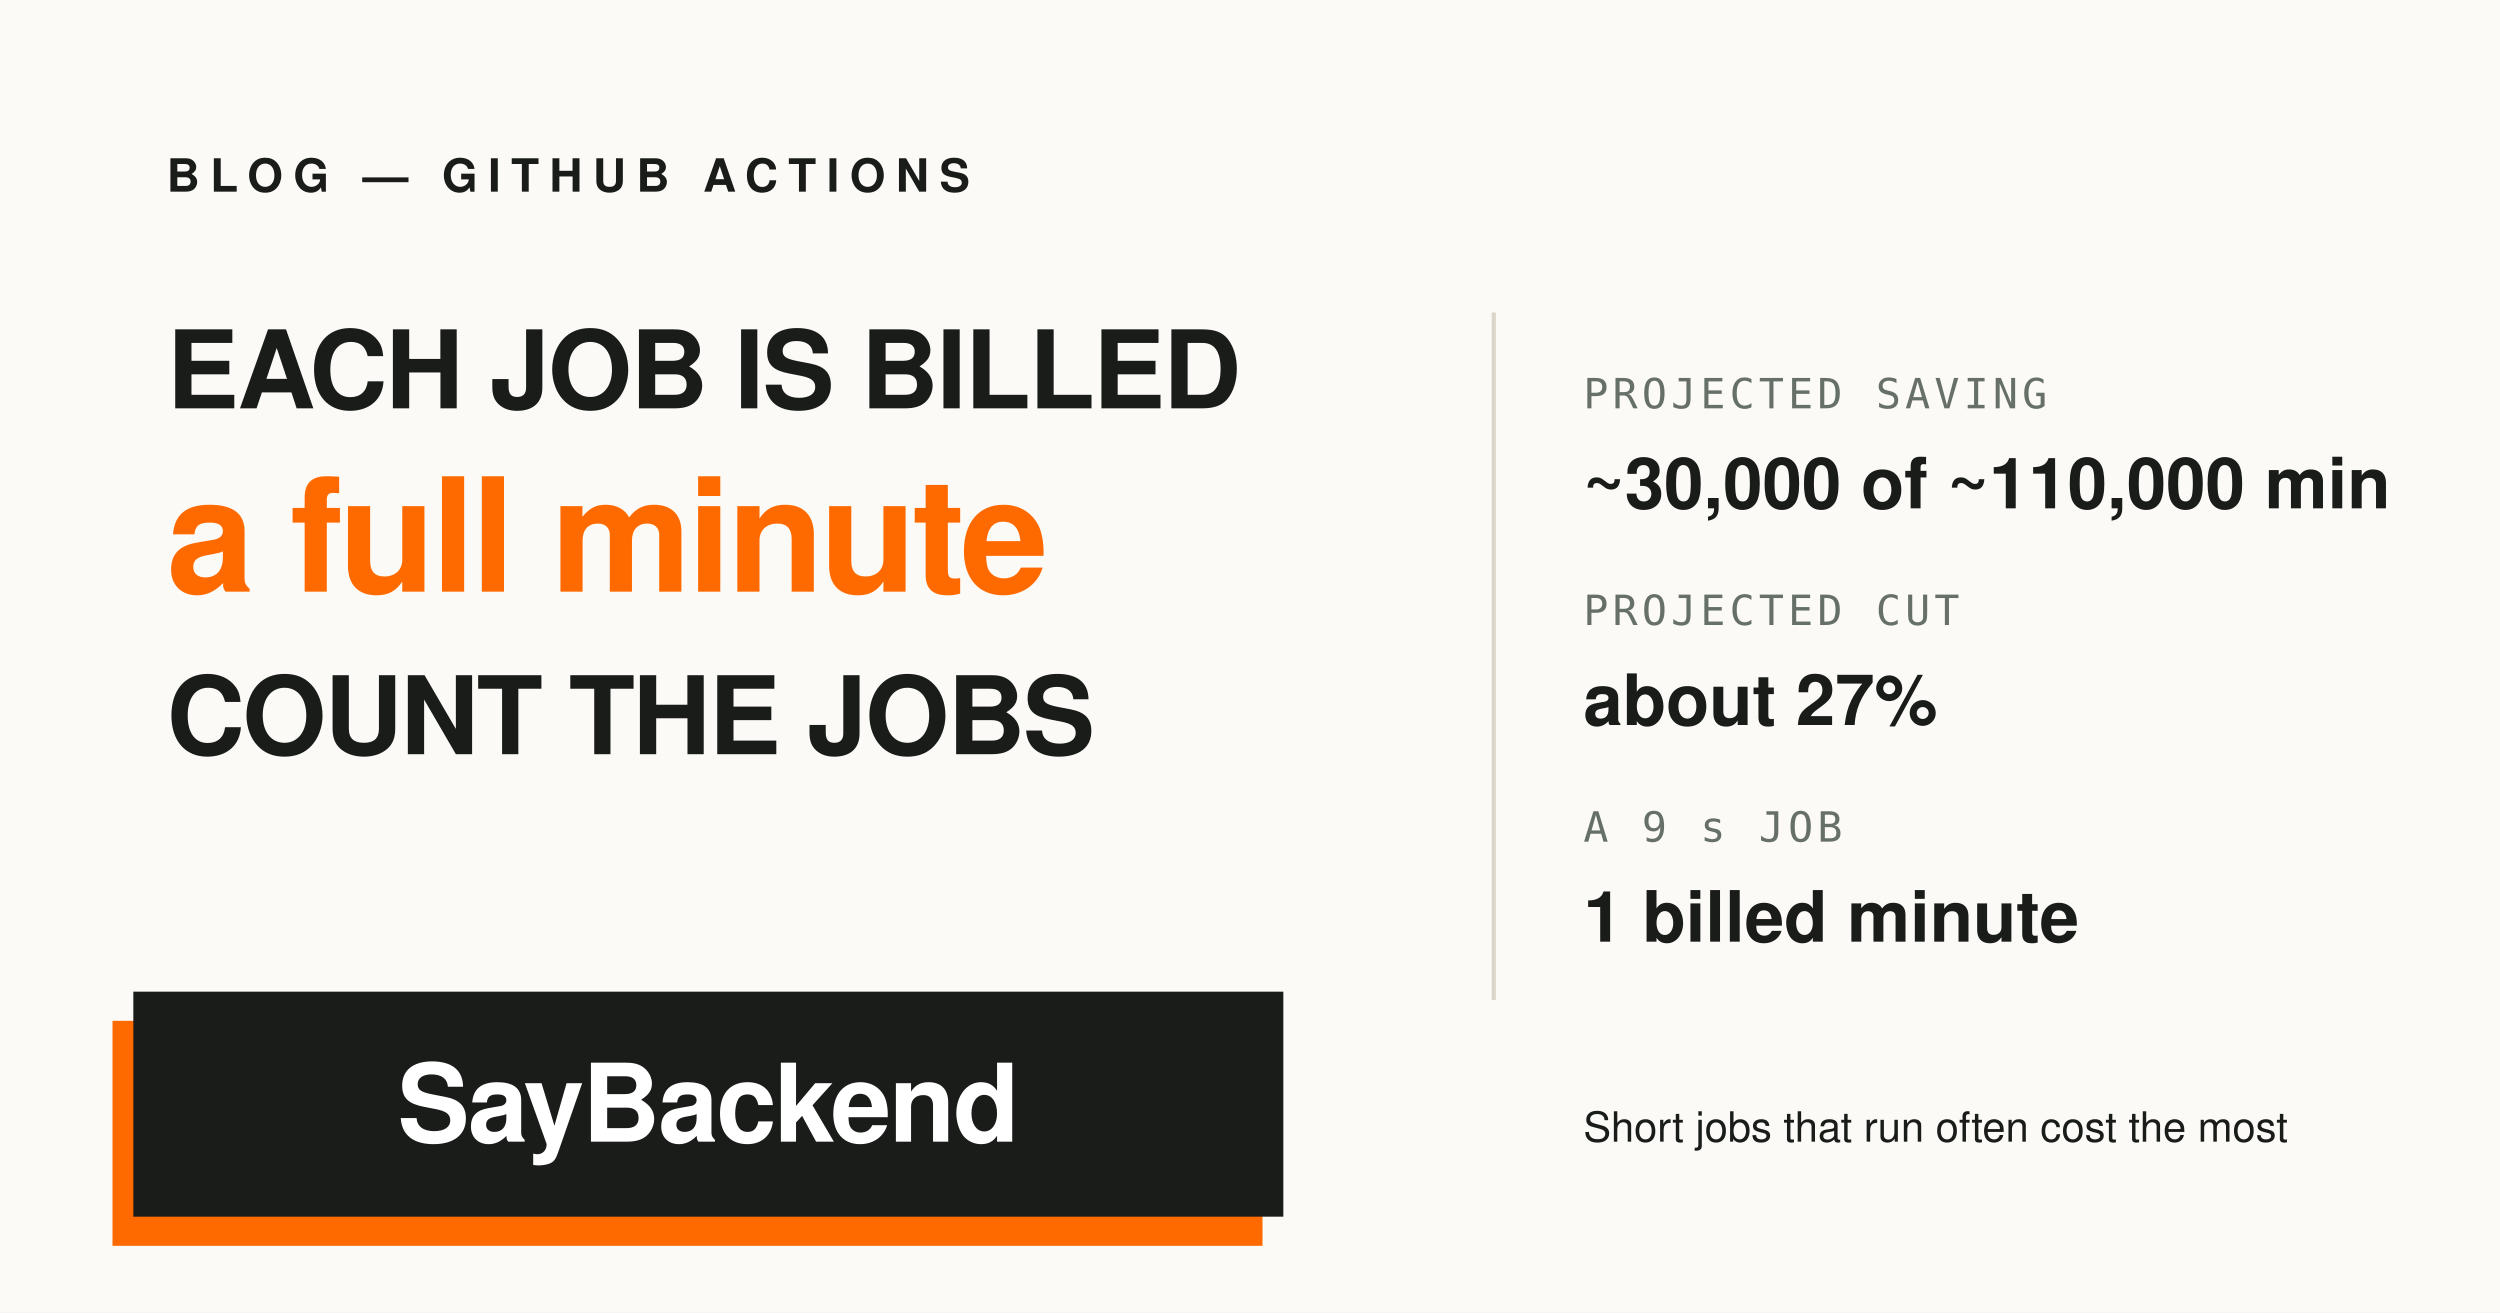
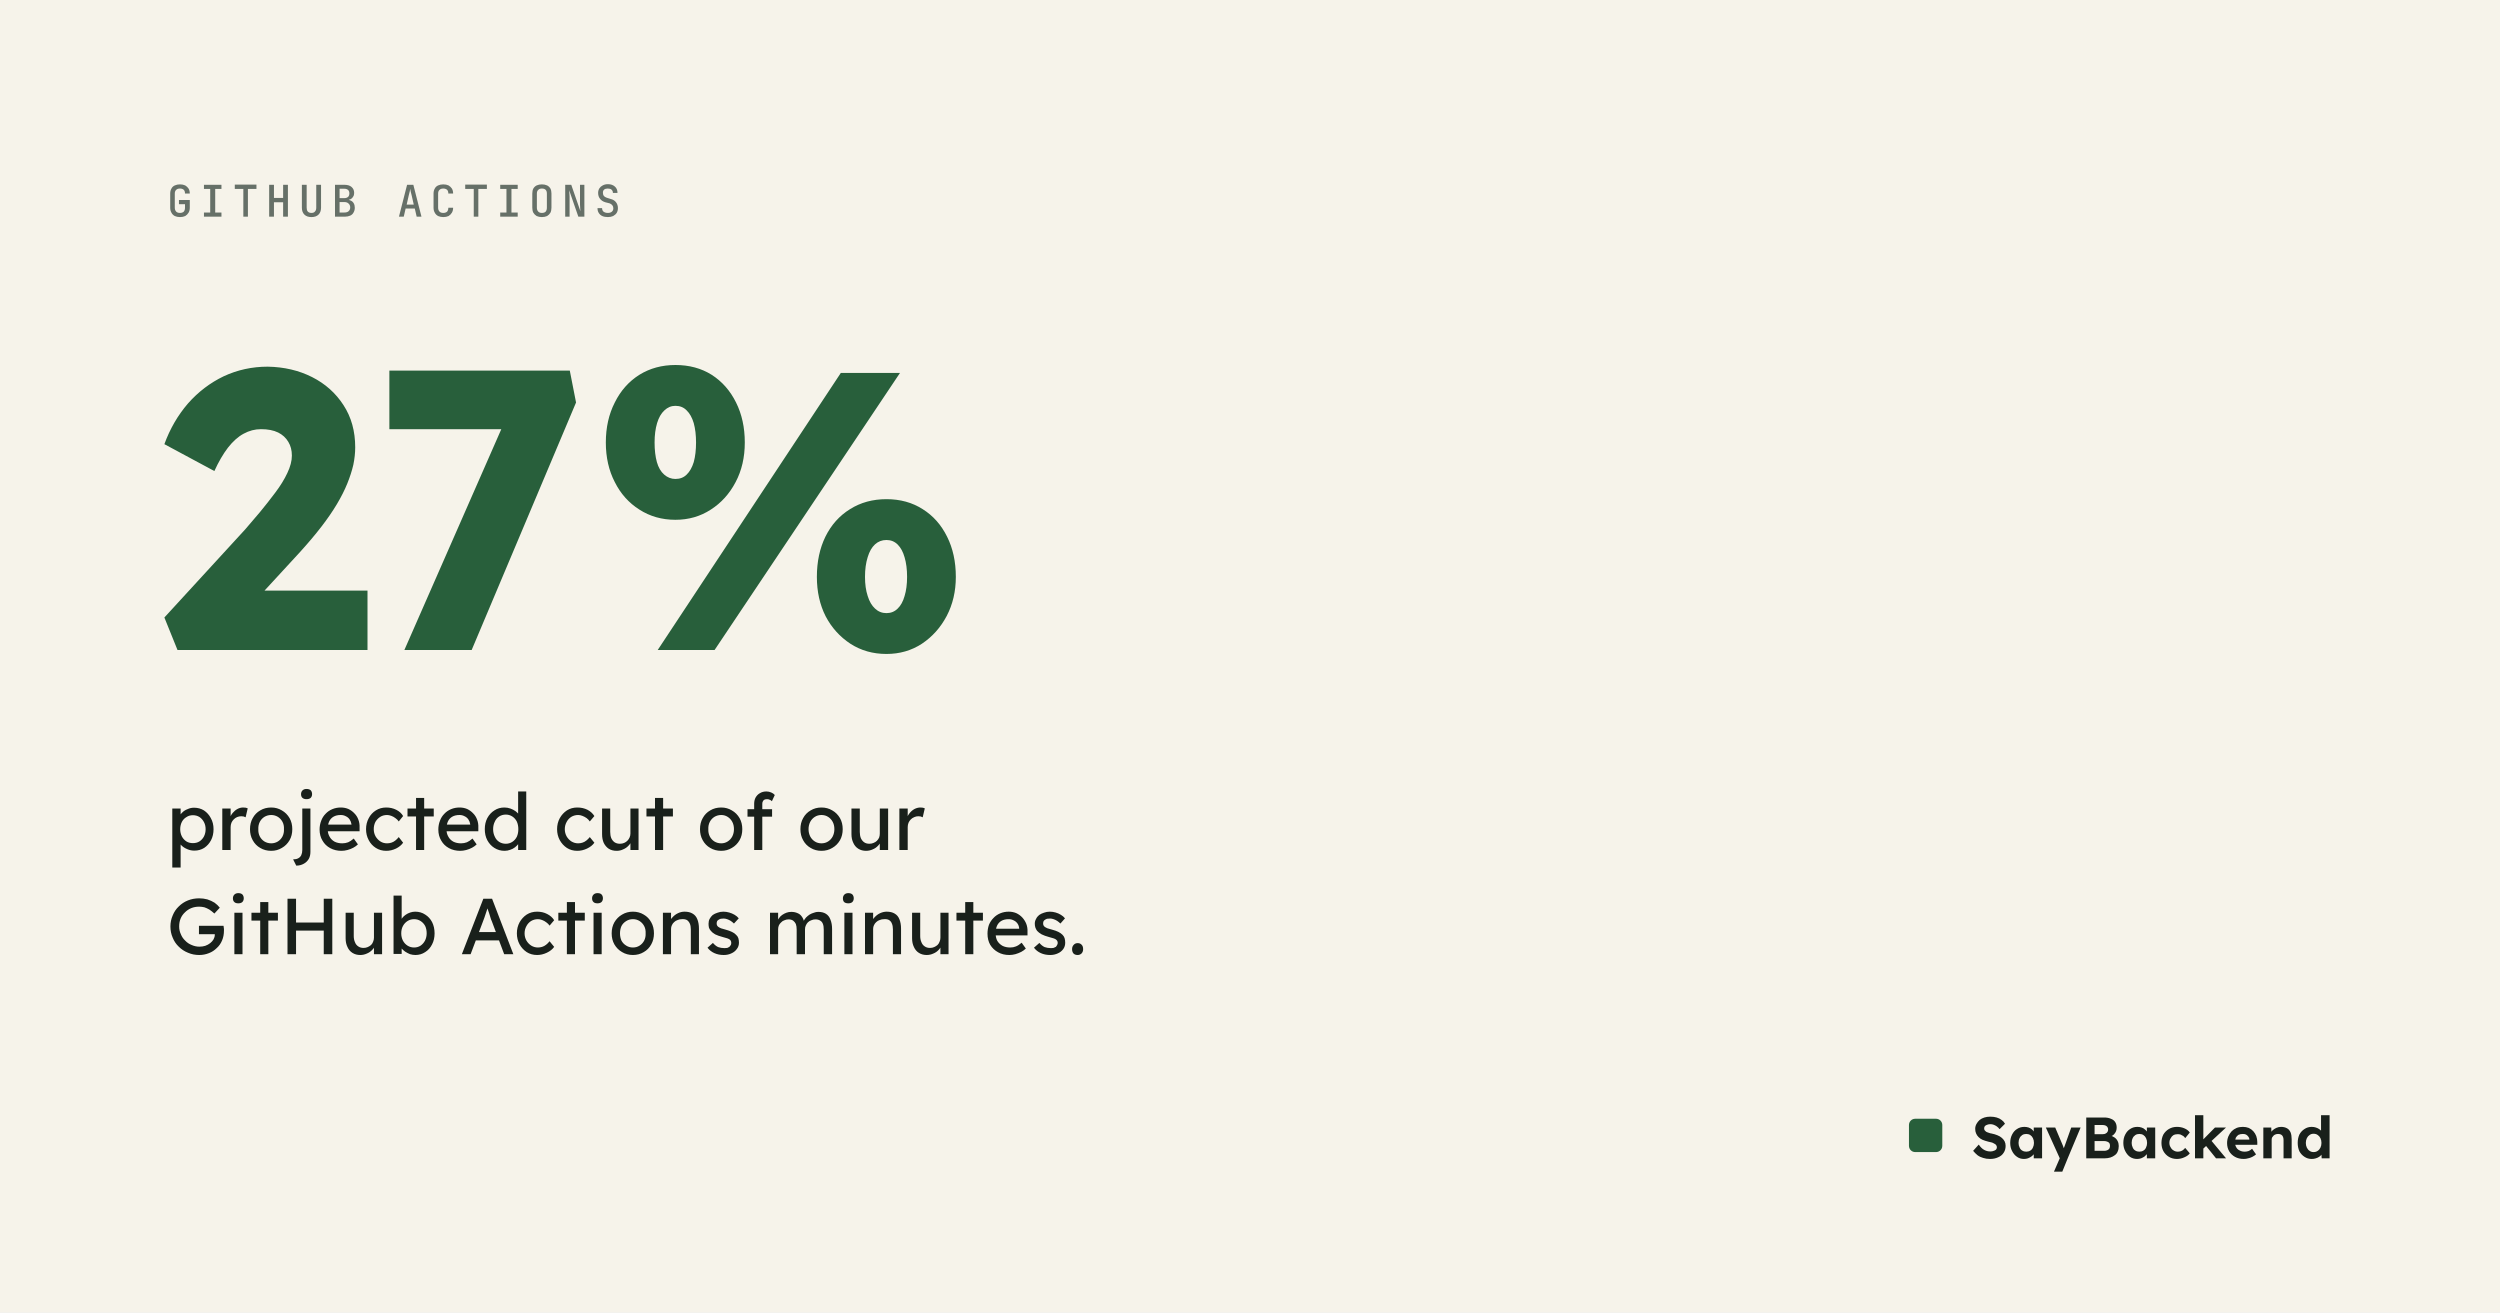
<svg xmlns="http://www.w3.org/2000/svg" width="1200" height="630" viewBox="0 0 1200 630">
-   <rect width="1200" height="630" fill="#fbfaf6" />
-   <text x="80" y="92" fill="#191c19" font-family="Helvetica Neue, Helvetica, Arial, sans-serif" font-size="22" font-weight="700" letter-spacing="5">BLOG — GITHUB ACTIONS</text>
-   <text x="80" y="196" fill="#191c19" font-family="Helvetica Neue, Helvetica, Arial, sans-serif" font-size="52" font-weight="700" letter-spacing="-1">EACH JOB IS BILLED</text>
-   <text x="80" y="284" fill="#ff6a00" font-family="Helvetica Neue, Helvetica, Arial, sans-serif" font-size="76" font-weight="700" letter-spacing="-2">a full minute</text>
-   <text x="80" y="362" fill="#191c19" font-family="Helvetica Neue, Helvetica, Arial, sans-serif" font-size="52" font-weight="700" letter-spacing="-1">COUNT THE JOBS</text>
-   <rect x="716" y="150" width="2" height="330" fill="#d9d5c8" />
-   <text x="760" y="196" fill="#667068" font-family="Menlo, SFMono-Regular, ui-monospace, monospace" font-size="20" letter-spacing="2">PROJECTED SAVING</text>
-   <text x="760" y="244" fill="#191c19" font-family="Helvetica Neue, Helvetica, Arial, sans-serif" font-size="34" font-weight="700">~30,000 of ~110,000 min</text>
-   <text x="760" y="300" fill="#667068" font-family="Menlo, SFMono-Regular, ui-monospace, monospace" font-size="20" letter-spacing="2">PROJECTED CUT</text>
-   <text x="760" y="348" fill="#191c19" font-family="Helvetica Neue, Helvetica, Arial, sans-serif" font-size="34" font-weight="700">about 27%</text>
-   <text x="760" y="404" fill="#667068" font-family="Menlo, SFMono-Regular, ui-monospace, monospace" font-size="20" letter-spacing="2">A 9 s JOB</text>
-   <text x="760" y="452" fill="#191c19" font-family="Helvetica Neue, Helvetica, Arial, sans-serif" font-size="34" font-weight="700">1 billed minute</text>
-   <rect x="54" y="490" width="552" height="108" fill="#ff6a00" />
-   <rect x="64" y="476" width="552" height="108" fill="#191c19" />
-   <text x="340" y="548" fill="#ffffff" font-family="Helvetica Neue, Helvetica, Arial, sans-serif" font-size="52" font-weight="700" text-anchor="middle" letter-spacing="-1">SayBackend</text>
-   <text x="760" y="548" fill="#191c19" font-family="Helvetica Neue, Helvetica, Arial, sans-serif" font-size="20">Short jobs that run often cost the most</text>
+   <rect width="1200" height="630" fill="#f6f3ea" />
+   <path fill="#667068" d="M86.4 104.2Q85 104.2 83.9 103.7Q82.8 103.1 82.3 102.1Q81.7 101.1 81.7 99.7V92.9Q81.7 91.5 82.3 90.5Q82.8 89.5 83.9 89Q85 88.5 86.4 88.5Q87.8 88.5 88.9 89Q89.9 89.6 90.5 90.5Q91.1 91.5 91.1 92.9H88.8Q88.8 91.7 88.2 91.1Q87.5 90.5 86.4 90.5Q85.2 90.5 84.6 91.1Q83.9 91.7 83.9 92.9V99.7Q83.9 100.9 84.6 101.6Q85.2 102.2 86.4 102.2Q87.5 102.2 88.2 101.6Q88.8 100.9 88.8 99.7V98H85.9V96H91.1V99.7Q91.1 101.1 90.5 102.1Q89.9 103.1 88.9 103.7Q87.8 104.2 86.4 104.2ZM97.9 104V102H100.9V90.7H97.9V88.7H106.3V90.7H103.3V102H106.3V104ZM116.8 104V90.7H112.7V88.6H123.1V90.7H119V104ZM129.2 104V88.7H131.5V95H135.9V88.7H138.2V104H135.9V97.1H131.5V104ZM149.5 104.2Q147.3 104.2 146.1 103Q144.9 101.8 144.9 99.7V88.7H147.2V99.7Q147.2 100.9 147.7 101.5Q148.3 102.2 149.5 102.2Q150.7 102.2 151.2 101.5Q151.8 100.9 151.8 99.7V88.7H154.1V99.7Q154.1 101.8 152.9 103Q151.7 104.2 149.5 104.2ZM160.8 104V88.7H165.3Q167.5 88.7 168.7 89.7Q170 90.8 170 92.6Q170 93.7 169.5 94.4Q169.1 95.2 168.3 95.6Q167.5 96 166.4 96V95.8Q167.5 95.8 168.4 96.3Q169.3 96.7 169.8 97.6Q170.3 98.5 170.3 99.7Q170.3 101 169.7 102Q169.2 103 168.1 103.5Q167 104 165.6 104ZM163 102H165.4Q166.6 102 167.3 101.4Q168.1 100.7 168.1 99.6Q168.1 98.4 167.3 97.7Q166.6 97 165.4 97H163ZM163 95.1H165.3Q166.4 95.1 167.1 94.5Q167.7 93.9 167.7 92.8Q167.7 91.8 167.1 91.2Q166.4 90.6 165.3 90.6H163ZM191.5 104 195.4 88.7H198.4L202.3 104H200L199.1 100.1H194.7L193.8 104ZM195.2 98.2H198.6L197.6 93.8Q197.3 92.6 197.1 91.8Q197 90.9 196.9 90.6Q196.8 90.9 196.7 91.8Q196.5 92.6 196.2 93.8ZM212.8 104.2Q211.4 104.2 210.3 103.7Q209.2 103.1 208.7 102.1Q208.1 101.1 208.1 99.7V92.9Q208.1 91.5 208.7 90.5Q209.2 89.5 210.3 89Q211.4 88.5 212.8 88.5Q214.2 88.5 215.3 89Q216.3 89.6 216.9 90.5Q217.5 91.5 217.5 92.9H215.2Q215.2 91.7 214.6 91.1Q213.9 90.5 212.8 90.5Q211.6 90.5 211 91.1Q210.3 91.7 210.3 92.9V99.7Q210.3 100.9 211 101.6Q211.6 102.2 212.8 102.2Q213.9 102.2 214.6 101.6Q215.2 100.9 215.2 99.7H217.5Q217.5 101.1 216.9 102.1Q216.3 103.1 215.3 103.7Q214.2 104.2 212.8 104.2ZM227.4 104V90.7H223.3V88.6H233.7V90.7H229.6V104ZM240.1 104V102H243.1V90.7H240.1V88.7H248.5V90.7H245.5V102H248.5V104ZM260.1 104.2Q258.7 104.2 257.6 103.7Q256.6 103.1 256 102.1Q255.5 101.1 255.5 99.7V92.9Q255.5 91.5 256 90.5Q256.6 89.5 257.6 89Q258.7 88.5 260.1 88.5Q261.5 88.5 262.6 89Q263.6 89.5 264.2 90.5Q264.7 91.5 264.7 92.9V99.7Q264.7 101.1 264.2 102.1Q263.6 103.1 262.6 103.7Q261.5 104.2 260.1 104.2ZM260.1 102.2Q261.3 102.2 261.9 101.6Q262.5 100.9 262.5 99.7V92.9Q262.5 91.7 261.9 91.1Q261.3 90.5 260.1 90.5Q259 90.5 258.4 91.1Q257.7 91.7 257.7 92.9V99.7Q257.7 100.9 258.4 101.6Q259 102.2 260.1 102.2ZM271.3 104V88.7H274.2L278.6 101.4Q278.6 100.8 278.5 100Q278.5 99.1 278.4 98.2Q278.4 97.3 278.4 96.6V88.7H280.5V104H277.6L273.2 91.3Q273.2 91.8 273.3 92.6Q273.3 93.4 273.4 94.3Q273.4 95.2 273.4 96V104ZM291.8 104.2Q290.2 104.2 289.1 103.7Q288 103.2 287.4 102.2Q286.8 101.3 286.8 99.9H289Q289 101 289.7 101.6Q290.5 102.2 291.8 102.2Q293 102.2 293.7 101.6Q294.4 101 294.4 100Q294.4 99.1 293.9 98.5Q293.4 97.9 292.6 97.6L290.6 97.1Q288.9 96.6 288 95.4Q287.1 94.3 287.1 92.6Q287.1 91.4 287.7 90.4Q288.3 89.5 289.3 89Q290.4 88.4 291.8 88.4Q293.9 88.4 295.2 89.6Q296.4 90.7 296.4 92.6H294.2Q294.2 91.6 293.5 91Q292.9 90.5 291.7 90.5Q290.6 90.5 290 91Q289.4 91.5 289.4 92.5Q289.4 93.4 289.8 94Q290.3 94.6 291.2 94.9L293.1 95.5Q294.8 95.9 295.7 97.1Q296.6 98.3 296.6 99.9Q296.6 101.2 296 102.2Q295.4 103.1 294.3 103.7Q293.2 104.2 291.8 104.2Z" />
+   <path fill="#285f3b" d="M85.2 312 78.9 296.4 117.7 254.1Q120.9 250.4 124.7 245.9Q128.5 241.3 132.1 236.5Q135.8 231.6 137.9 227.1Q140.1 222.5 140.1 218.7Q140.1 214.9 138.4 212.1Q136.7 209.2 133.5 207.6Q130.2 206 125.3 206Q120.9 206 116.9 208.2Q113 210.3 109.4 214.9Q105.9 219.5 102.9 226.1L78.9 213.2Q82.9 202.2 90.2 193.7Q97.6 185.3 107.4 180.6Q117.3 176 128.5 176Q140.3 176.2 149.8 181Q159.3 185.8 164.9 194.5Q170.5 203.1 170.5 214.7Q170.5 218.7 169.6 223.1Q168.6 227.4 166.7 232.1Q164.8 236.8 161.7 242Q158.6 247.2 154.2 252.9Q149.8 258.6 143.9 265.1L113.7 297.9L109.9 283.5H176.4V312ZM194.1 312 247.3 190.8 256.4 206H186.9V177.9H273.5L276.5 193.2L226.4 312ZM315.7 312 403.6 179H432L343 312ZM324.2 249.5Q314.5 249.5 306.9 244.6Q299.3 239.8 295.1 231.4Q290.8 223.1 290.8 212.4Q290.8 201.6 295.1 193.2Q299.3 184.7 306.9 179.9Q314.5 175.2 324.2 175.2Q334.1 175.2 341.6 179.9Q349.1 184.7 353.3 193.2Q357.5 201.6 357.5 212.4Q357.5 223.1 353.1 231.4Q348.7 239.8 341.2 244.6Q333.7 249.5 324.2 249.5ZM324.2 229.9Q327.5 229.9 329.6 227.8Q331.8 225.7 333 221.8Q334.1 217.8 334.1 212.4Q334.1 207.1 333 203.1Q331.8 199.1 329.6 197Q327.5 194.8 324.2 194.8Q321.2 194.8 318.9 197Q316.6 199.1 315.4 203.1Q314.2 207.1 314.2 212.4Q314.2 217.8 315.3 221.8Q316.4 225.7 318.8 227.8Q321.2 229.9 324.2 229.9ZM425.5 313.9Q415.8 313.9 408.2 309Q400.6 304 396.3 295.8Q392.1 287.5 392.1 276.9Q392.1 266 396.2 257.6Q400.4 249.1 408 244.4Q415.6 239.6 425.5 239.6Q435.4 239.6 442.9 244.4Q450.4 249.1 454.6 257.6Q458.8 266 458.8 276.9Q458.8 287.3 454.4 295.7Q450 304 442.5 309Q435 313.9 425.5 313.9ZM425.5 294.3Q428.7 294.3 430.9 292.1Q433.1 290 434.2 286.1Q435.4 282.2 435.4 276.9Q435.4 271.5 434.2 267.5Q433.1 263.6 430.9 261.4Q428.7 259.2 425.5 259.2Q422.3 259.2 420 261.3Q417.7 263.4 416.5 267.4Q415.2 271.5 415.2 276.9Q415.2 282.2 416.5 286.1Q417.7 290 420 292.1Q422.3 294.3 425.5 294.3Z" />
+   <path fill="#19201b" d="M82.7 416.4V388.1H86.7V392.6L86.1 392.3Q86.3 391.1 87.4 390.1Q88.4 389 90 388.4Q91.5 387.7 93.1 387.7Q95.8 387.7 97.9 389Q100 390.4 101.2 392.7Q102.5 395 102.5 398Q102.5 401 101.3 403.3Q100.1 405.6 98 407Q95.9 408.3 93.3 408.3Q91.5 408.3 89.9 407.6Q88.2 406.9 87.1 405.8Q86 404.7 85.7 403.6L86.7 403V416.4ZM92.6 404.7Q94.4 404.7 95.7 403.9Q97.1 403 97.9 401.5Q98.7 399.9 98.7 398Q98.7 396.1 97.9 394.6Q97.1 393.1 95.8 392.2Q94.4 391.3 92.6 391.3Q90.8 391.3 89.5 392.2Q88.1 393 87.3 394.5Q86.5 396.1 86.5 398Q86.5 399.9 87.3 401.5Q88.1 403 89.5 403.9Q90.8 404.7 92.6 404.7ZM106.7 408V388.1H110.7V394.3L110.3 392.8Q110.7 391.4 111.7 390.2Q112.7 389 114 388.3Q115.3 387.6 116.7 387.6Q117.4 387.6 118 387.7Q118.6 387.9 118.9 388L117.9 392.3Q117.4 392.1 116.9 391.9Q116.3 391.8 115.8 391.8Q114.8 391.8 113.8 392.2Q112.9 392.6 112.2 393.3Q111.5 394 111.1 394.9Q110.7 395.9 110.7 397V408ZM130.2 408.4Q127.2 408.4 124.9 407Q122.6 405.7 121.3 403.3Q120 401 120 398Q120 395 121.3 392.7Q122.6 390.3 124.9 389Q127.2 387.6 130.2 387.6Q133 387.6 135.3 389Q137.6 390.3 139 392.7Q140.3 395 140.3 398Q140.3 401 139 403.3Q137.6 405.7 135.3 407Q133 408.4 130.2 408.4ZM130.2 404.8Q131.9 404.8 133.4 403.9Q134.8 403 135.6 401.5Q136.4 399.9 136.3 398Q136.4 396 135.6 394.5Q134.8 393 133.4 392.1Q131.9 391.2 130.2 391.2Q128.4 391.2 126.9 392.1Q125.5 393 124.7 394.5Q123.9 396.1 124 398Q123.9 399.9 124.7 401.5Q125.5 403 126.9 403.9Q128.4 404.8 130.2 404.8ZM142.2 415.5 140.7 412.5Q142.2 412.5 143.1 412Q144.1 411.5 144.6 410.5Q145.1 409.4 145.1 408V388.1H149V408.9Q149 410.9 148.2 412.3Q147.3 413.8 145.8 414.6Q144.2 415.5 142.2 415.5ZM147.1 383.6Q145.9 383.6 145.2 383Q144.5 382.4 144.5 381.2Q144.5 380.1 145.2 379.4Q145.9 378.7 147.1 378.7Q148.4 378.7 149.1 379.3Q149.8 380 149.8 381.2Q149.8 382.3 149.1 383Q148.4 383.6 147.1 383.6ZM163.9 408.4Q160.9 408.4 158.5 407.1Q156.1 405.8 154.8 403.5Q153.4 401.2 153.4 398.2Q153.4 395.9 154.2 393.9Q154.9 392 156.3 390.6Q157.6 389.2 159.5 388.4Q161.4 387.6 163.6 387.6Q165.5 387.6 167.2 388.3Q168.9 389.1 170.1 390.4Q171.4 391.7 172 393.4Q172.7 395.2 172.6 397.3L172.6 399H156.3L155.4 395.8H169.2L168.7 396.5V395.6Q168.5 394.3 167.8 393.3Q167.1 392.3 166 391.8Q164.9 391.2 163.6 391.2Q161.5 391.2 160.1 392Q158.7 392.8 158 394.3Q157.3 395.8 157.3 398Q157.3 400.1 158.2 401.6Q159 403.1 160.6 404Q162.2 404.8 164.3 404.8Q165.8 404.8 167.1 404.3Q168.3 403.8 169.8 402.5L171.8 405.3Q170.9 406.2 169.6 406.9Q168.3 407.6 166.8 408Q165.3 408.4 163.9 408.4ZM185.4 408.4Q182.6 408.4 180.4 407Q178.2 405.6 177 403.3Q175.7 400.9 175.7 398Q175.7 395.1 177 392.7Q178.2 390.4 180.4 389Q182.6 387.6 185.4 387.6Q188 387.6 190.2 388.7Q192.4 389.8 193.5 391.7L191.4 394.3Q190.8 393.4 189.8 392.7Q188.9 392 187.8 391.6Q186.7 391.2 185.8 391.2Q183.9 391.2 182.5 392.1Q181.1 393 180.2 394.5Q179.4 396.1 179.4 398Q179.4 399.9 180.3 401.5Q181.2 403 182.6 403.9Q184 404.8 185.8 404.8Q186.8 404.8 187.8 404.5Q188.8 404.2 189.7 403.5Q190.6 402.8 191.4 401.8L193.5 404.5Q192.3 406.2 190.1 407.3Q187.8 408.4 185.4 408.4ZM199.7 408V383H203.6V408ZM195.6 391.9V388.1H208.2V391.9ZM220.9 408.4Q217.9 408.4 215.5 407.1Q213.1 405.8 211.8 403.5Q210.4 401.2 210.4 398.2Q210.4 395.9 211.2 393.9Q211.9 392 213.3 390.6Q214.6 389.2 216.5 388.4Q218.4 387.6 220.6 387.6Q222.5 387.6 224.2 388.3Q225.9 389.1 227.1 390.4Q228.4 391.7 229 393.4Q229.7 395.2 229.6 397.3L229.6 399H213.3L212.4 395.8H226.2L225.7 396.5V395.6Q225.5 394.3 224.8 393.3Q224.1 392.3 223 391.8Q221.9 391.2 220.6 391.2Q218.5 391.2 217.1 392Q215.7 392.8 215 394.3Q214.3 395.8 214.3 398Q214.3 400.1 215.2 401.6Q216 403.1 217.6 404Q219.2 404.8 221.3 404.8Q222.8 404.8 224.1 404.3Q225.3 403.8 226.8 402.5L228.8 405.3Q227.9 406.2 226.6 406.9Q225.3 407.6 223.8 408Q222.3 408.4 220.9 408.4ZM242.2 408.4Q239.5 408.4 237.3 407Q235.2 405.7 233.9 403.3Q232.7 401 232.7 398Q232.7 395 233.9 392.7Q235.2 390.3 237.3 389Q239.4 387.6 242.1 387.6Q243.6 387.6 245 388.1Q246.4 388.6 247.5 389.4Q248.6 390.2 249.2 391.2Q249.8 392.2 249.8 393.1L248.7 393.2V379.9H252.6V408H248.7V403.2H249.4Q249.4 404.2 248.8 405.1Q248.2 405.9 247.2 406.7Q246.2 407.5 244.9 407.9Q243.6 408.4 242.2 408.4ZM242.8 405Q244.5 405 245.9 404.1Q247.3 403.2 248.1 401.6Q248.8 400 248.8 398Q248.8 396 248.1 394.4Q247.3 392.8 245.9 391.9Q244.5 391 242.8 391Q241 391 239.6 391.9Q238.2 392.8 237.5 394.4Q236.7 396 236.7 398Q236.7 400 237.5 401.6Q238.2 403.2 239.6 404.1Q241 405 242.8 405ZM277.1 408.4Q274.3 408.4 272.1 407Q270 405.6 268.7 403.3Q267.4 400.9 267.4 398Q267.4 395.1 268.7 392.7Q270 390.4 272.1 389Q274.3 387.6 277.1 387.6Q279.8 387.6 282 388.7Q284.1 389.8 285.3 391.7L283.1 394.3Q282.5 393.4 281.6 392.7Q280.6 392 279.5 391.6Q278.5 391.2 277.5 391.2Q275.7 391.2 274.2 392.1Q272.8 393 272 394.5Q271.1 396.1 271.1 398Q271.1 399.9 272 401.5Q272.9 403 274.3 403.9Q275.8 404.8 277.5 404.8Q278.5 404.8 279.5 404.5Q280.5 404.2 281.4 403.5Q282.3 402.8 283.1 401.8L285.3 404.5Q284.1 406.2 281.8 407.3Q279.5 408.4 277.1 408.4ZM296 408.4Q293.8 408.4 292.2 407.4Q290.7 406.4 289.8 404.6Q289 402.8 289 400.4V388.1H292.9V399.3Q292.9 401 293.4 402.3Q294 403.6 295 404.3Q296.1 405 297.5 405Q298.7 405 299.6 404.6Q300.5 404.2 301.1 403.6Q301.8 402.9 302.2 402Q302.6 401.1 302.6 400.1V388.1H306.5V408H302.6V403.8L303.2 403.4Q302.8 404.8 301.7 405.9Q300.6 407.1 299.1 407.7Q297.7 408.4 296 408.4ZM314.4 408V383H318.3V408ZM310.3 391.9V388.1H323V391.9ZM346.2 408.4Q343.2 408.4 340.9 407Q338.6 405.7 337.3 403.3Q336 401 336 398Q336 395 337.3 392.7Q338.6 390.3 340.9 389Q343.2 387.6 346.2 387.6Q349 387.6 351.3 389Q353.6 390.3 355 392.7Q356.3 395 356.3 398Q356.3 401 355 403.3Q353.6 405.7 351.3 407Q349 408.4 346.2 408.4ZM346.2 404.8Q347.9 404.8 349.3 403.9Q350.7 403 351.5 401.5Q352.3 399.9 352.3 398Q352.3 396 351.5 394.5Q350.7 393 349.3 392.1Q347.9 391.2 346.2 391.2Q344.4 391.2 342.9 392.1Q341.5 393 340.7 394.5Q339.9 396.1 340 398Q339.9 399.9 340.7 401.5Q341.5 403 342.9 403.9Q344.4 404.8 346.2 404.8ZM362 408V385.8Q362 384.1 362.7 382.8Q363.5 381.4 364.8 380.7Q366.1 379.9 367.9 379.9Q369.1 379.9 370.2 380.4Q371.2 380.8 371.9 381.6L370.5 384.6Q370.1 384.1 369.5 383.9Q368.9 383.6 368.3 383.6Q367.5 383.6 367 383.8Q366.4 384.1 366.2 384.6Q365.9 385.1 365.9 385.8V408H363.9Q363.4 408 362.9 408Q362.5 408 362 408ZM358.8 392V388.4H370.6V392ZM394.3 408.4Q391.4 408.4 389.1 407Q386.8 405.7 385.5 403.3Q384.2 401 384.2 398Q384.2 395 385.5 392.7Q386.8 390.3 389.1 389Q391.4 387.6 394.3 387.6Q397.2 387.6 399.5 389Q401.8 390.3 403.2 392.7Q404.5 395 404.5 398Q404.5 401 403.2 403.3Q401.8 405.7 399.5 407Q397.2 408.4 394.3 408.4ZM394.3 404.8Q396.1 404.8 397.5 403.9Q398.9 403 399.7 401.5Q400.5 399.9 400.5 398Q400.5 396 399.7 394.5Q398.9 393 397.5 392.1Q396.1 391.2 394.3 391.2Q392.5 391.2 391.1 392.1Q389.7 393 388.9 394.5Q388.1 396.1 388.1 398Q388.1 399.9 388.9 401.5Q389.7 403 391.1 403.9Q392.5 404.8 394.3 404.8ZM415.7 408.4Q413.6 408.4 412 407.4Q410.4 406.4 409.6 404.6Q408.7 402.8 408.7 400.4V388.1H412.7V399.3Q412.7 401 413.2 402.3Q413.8 403.6 414.8 404.3Q415.8 405 417.3 405Q418.4 405 419.3 404.6Q420.3 404.2 420.9 403.6Q421.6 402.9 422 402Q422.3 401.1 422.3 400.1V388.1H426.3V408H422.3V403.8L423 403.4Q422.6 404.8 421.5 405.9Q420.4 407.1 418.9 407.7Q417.4 408.4 415.7 408.4ZM431.7 408V388.1H435.7V394.3L435.3 392.8Q435.7 391.4 436.7 390.2Q437.7 389 439 388.3Q440.4 387.6 441.8 387.6Q442.4 387.6 443 387.7Q443.6 387.9 443.9 388L442.9 392.3Q442.4 392.1 441.9 391.9Q441.3 391.8 440.8 391.8Q439.8 391.8 438.9 392.2Q437.9 392.6 437.2 393.3Q436.5 394 436.1 394.9Q435.7 395.9 435.7 397V408Z" />
+   <path fill="#19201b" d="M95.6 458.4Q92.7 458.4 90.2 457.3Q87.7 456.3 85.8 454.4Q83.9 452.6 82.9 450.1Q81.8 447.6 81.8 444.7Q81.8 441.9 82.9 439.4Q83.9 436.9 85.8 435.1Q87.7 433.2 90.2 432.2Q92.7 431.2 95.6 431.2Q97.6 431.2 99.5 431.7Q101.4 432.3 103 433.3Q104.5 434.4 105.5 435.7L102.9 438.5Q101.7 437.4 100.5 436.6Q99.3 435.9 98.1 435.5Q96.8 435.2 95.6 435.2Q93.5 435.2 91.8 435.9Q90.1 436.6 88.8 437.9Q87.4 439.2 86.7 440.9Q86 442.6 86 444.7Q86 446.7 86.8 448.4Q87.5 450.2 88.9 451.5Q90.2 452.9 92 453.6Q93.8 454.4 95.7 454.4Q97.2 454.4 98.5 454Q99.9 453.5 100.9 452.7Q101.9 451.9 102.5 450.9Q103.1 449.8 103.1 448.7V447.9L103.6 448.4H95.5V444.4H107.3Q107.4 444.8 107.4 445.2Q107.4 445.6 107.5 445.9Q107.5 446.3 107.5 446.6Q107.5 449.3 106.6 451.4Q105.7 453.6 104 455.1Q102.4 456.7 100.3 457.5Q98.1 458.4 95.6 458.4ZM112.5 458V438.1H116.4V458ZM114.4 433.6Q113.1 433.6 112.5 433Q111.8 432.4 111.8 431.2Q111.8 430.1 112.5 429.4Q113.2 428.7 114.4 428.7Q115.6 428.7 116.3 429.3Q117 430 117 431.2Q117 432.3 116.3 433Q115.6 433.6 114.4 433.6ZM124.9 458V433H128.8V458ZM120.7 441.9V438.1H133.4V441.9ZM155.4 458V431.4H159.5V458ZM138 458V431.4H142.1V458ZM139.8 446.7V442.8H157.2V446.7ZM172.9 458.4Q170.8 458.4 169.2 457.4Q167.6 456.4 166.8 454.6Q165.9 452.8 165.9 450.4V438.1H169.8V449.3Q169.8 451 170.4 452.3Q170.9 453.6 172 454.3Q173 455 174.5 455Q175.6 455 176.5 454.6Q177.4 454.2 178.1 453.6Q178.8 452.9 179.1 452Q179.5 451.1 179.5 450.1V438.1H183.4V458H179.5V453.8L180.2 453.4Q179.8 454.8 178.7 455.9Q177.6 457.1 176.1 457.7Q174.6 458.4 172.9 458.4ZM199.4 458.4Q198.1 458.4 196.8 458Q195.6 457.5 194.5 456.8Q193.5 456.1 192.8 455.3Q192.1 454.4 191.8 453.6L192.8 453V457.9H188.9V429.9H192.8V442.6L192.2 442.3Q192.4 441.4 193.1 440.6Q193.7 439.8 194.7 439.1Q195.7 438.4 196.9 438Q198.1 437.6 199.3 437.6Q202 437.6 204.1 439Q206.2 440.3 207.4 442.6Q208.6 445 208.6 448Q208.6 451 207.4 453.3Q206.2 455.7 204.1 457Q202 458.4 199.4 458.4ZM198.8 454.8Q200.5 454.8 201.9 453.9Q203.2 453 204 451.5Q204.8 449.9 204.8 448Q204.8 446 204.1 444.5Q203.3 443 201.9 442.1Q200.5 441.2 198.8 441.2Q197 441.2 195.6 442.1Q194.2 443 193.4 444.5Q192.6 446 192.6 448Q192.6 449.9 193.4 451.5Q194.2 453 195.6 453.9Q197 454.8 198.8 454.8ZM221.7 458 232 431.4H236.2L246.4 458H242L236 442Q235.8 441.7 235.5 440.7Q235.2 439.6 234.8 438.4Q234.4 437.1 234 436.1Q233.7 435 233.6 434.7L234.4 434.7Q234.2 435.4 233.9 436.3Q233.6 437.3 233.2 438.4Q232.8 439.5 232.5 440.5Q232.2 441.5 231.9 442.1L225.9 458ZM226.3 451.4 227.8 447.4H239.9L241.6 451.4ZM257.8 458.4Q255 458.4 252.8 457Q250.7 455.6 249.4 453.3Q248.1 450.9 248.1 448Q248.1 445.1 249.4 442.7Q250.7 440.4 252.8 439Q255 437.6 257.8 437.6Q260.5 437.6 262.6 438.7Q264.8 439.8 266 441.7L263.8 444.3Q263.2 443.4 262.2 442.7Q261.3 442 260.2 441.6Q259.2 441.2 258.2 441.2Q256.4 441.2 254.9 442.1Q253.5 443 252.7 444.5Q251.8 446.1 251.8 448Q251.8 449.9 252.7 451.5Q253.6 453 255 453.9Q256.5 454.8 258.2 454.8Q259.2 454.8 260.2 454.5Q261.2 454.2 262.1 453.5Q263 452.8 263.8 451.8L266 454.5Q264.8 456.2 262.5 457.3Q260.2 458.4 257.8 458.4ZM272.1 458V433H276V458ZM268 441.9V438.1H280.7V441.9ZM284.9 458V438.1H288.8V458ZM286.8 433.6Q285.5 433.6 284.9 433Q284.2 432.4 284.2 431.2Q284.2 430.1 284.9 429.4Q285.6 428.7 286.8 428.7Q288.1 428.7 288.7 429.3Q289.4 430 289.4 431.2Q289.4 432.3 288.7 433Q288 433.6 286.8 433.6ZM303.8 458.4Q300.9 458.4 298.6 457Q296.3 455.7 294.9 453.3Q293.6 451 293.6 448Q293.6 445 294.9 442.7Q296.3 440.3 298.6 439Q300.9 437.6 303.8 437.6Q306.7 437.6 309 439Q311.3 440.3 312.6 442.7Q313.9 445 313.9 448Q313.9 451 312.6 453.3Q311.3 455.7 309 457Q306.7 458.4 303.8 458.4ZM303.8 454.8Q305.6 454.8 307 453.9Q308.4 453 309.2 451.5Q310 449.9 309.9 448Q310 446 309.2 444.5Q308.4 443 307 442.1Q305.6 441.2 303.8 441.2Q302 441.2 300.6 442.1Q299.1 443 298.3 444.5Q297.6 446.1 297.6 448Q297.6 449.9 298.3 451.5Q299.1 453 300.6 453.9Q302 454.8 303.8 454.8ZM318.2 458V438.1H322.1V442.2L321.4 442.6Q321.8 441.3 322.9 440.2Q324 439 325.5 438.3Q327 437.6 328.6 437.6Q330.9 437.6 332.4 438.5Q334 439.4 334.7 441.2Q335.5 443.1 335.5 445.8V458H331.6V446.1Q331.6 444.4 331.1 443.3Q330.6 442.2 329.7 441.6Q328.7 441.1 327.3 441.2Q326.2 441.2 325.3 441.6Q324.3 441.9 323.6 442.6Q322.9 443.2 322.5 444.1Q322.1 444.9 322.1 445.9V458H320.2Q319.7 458 319.2 458Q318.7 458 318.2 458ZM347.4 458.4Q344.9 458.4 342.9 457.5Q340.9 456.6 339.6 454.9L342.2 452.6Q343.4 454 344.7 454.6Q346.1 455.1 347.8 455.1Q348.5 455.1 349.1 455Q349.6 454.8 350.1 454.5Q350.5 454.1 350.8 453.6Q351 453.2 351 452.6Q351 451.6 350.3 451Q349.9 450.7 349.1 450.4Q348.2 450.1 347 449.8Q344.7 449.2 343.3 448.5Q341.9 447.7 341.2 446.8Q340.6 446.1 340.3 445.3Q340.1 444.4 340.1 443.4Q340.1 442.1 340.6 441.1Q341.2 440 342.1 439.2Q343.1 438.5 344.4 438.1Q345.7 437.6 347.2 437.6Q348.6 437.6 350 438Q351.4 438.4 352.6 439.1Q353.8 439.8 354.6 440.8L352.3 443.3Q351.6 442.6 350.7 442Q349.9 441.5 349 441.2Q348.1 440.9 347.4 440.9Q346.6 440.9 346 441Q345.3 441.2 344.9 441.5Q344.4 441.8 344.2 442.2Q344 442.7 344 443.3Q344 443.8 344.2 444.2Q344.4 444.6 344.8 444.9Q345.2 445.2 346.1 445.6Q346.9 445.9 348.2 446.2Q350.1 446.7 351.3 447.3Q352.6 447.9 353.3 448.7Q354.1 449.4 354.4 450.3Q354.7 451.3 354.7 452.5Q354.7 454.2 353.7 455.5Q352.7 456.9 351.1 457.6Q349.5 458.4 347.4 458.4ZM369.6 458V438.1H373.5V442.3L372.8 442.8Q373.1 441.8 373.8 440.9Q374.4 439.9 375.4 439.2Q376.4 438.5 377.5 438.1Q378.6 437.7 379.8 437.7Q381.5 437.7 382.8 438.3Q384.1 438.8 384.9 440Q385.7 441.1 386.1 442.8L385.5 442.7L385.8 442Q386.2 441.2 386.9 440.4Q387.7 439.6 388.6 439Q389.6 438.4 390.7 438.1Q391.7 437.7 392.7 437.7Q395 437.7 396.4 438.6Q397.9 439.5 398.6 441.4Q399.4 443.3 399.4 446V458H395.4V446.3Q395.4 444.5 395 443.5Q394.6 442.4 393.7 441.9Q392.8 441.3 391.4 441.3Q390.4 441.3 389.5 441.7Q388.5 442 387.8 442.7Q387.2 443.3 386.8 444.2Q386.4 445 386.4 446.1V458H382.4V446.2Q382.4 444.6 382 443.5Q381.5 442.5 380.7 441.9Q379.8 441.3 378.5 441.3Q377.5 441.3 376.6 441.7Q375.6 442 375 442.7Q374.3 443.3 373.9 444.1Q373.5 445 373.5 446V458ZM405.3 458V438.1H409.2V458ZM407.2 433.6Q405.9 433.6 405.2 433Q404.6 432.4 404.6 431.2Q404.6 430.1 405.3 429.4Q406 428.7 407.2 428.7Q408.4 428.7 409.1 429.3Q409.8 430 409.8 431.2Q409.8 432.3 409.1 433Q408.4 433.6 407.2 433.6ZM415.2 458V438.1H419.1V442.2L418.4 442.6Q418.8 441.3 419.9 440.2Q421 439 422.5 438.3Q424.1 437.6 425.6 437.6Q427.9 437.6 429.4 438.5Q431 439.4 431.7 441.2Q432.5 443.1 432.5 445.8V458H428.6V446.1Q428.6 444.4 428.1 443.3Q427.7 442.2 426.7 441.6Q425.8 441.1 424.4 441.2Q423.2 441.2 422.3 441.6Q421.3 441.9 420.6 442.6Q419.9 443.2 419.5 444.1Q419.1 444.9 419.1 445.9V458H417.2Q416.7 458 416.2 458Q415.7 458 415.2 458ZM444.8 458.4Q442.7 458.4 441.1 457.4Q439.5 456.4 438.7 454.6Q437.8 452.8 437.8 450.4V438.1H441.7V449.3Q441.7 451 442.3 452.3Q442.8 453.6 443.9 454.3Q444.9 455 446.4 455Q447.5 455 448.4 454.6Q449.3 454.2 450 453.6Q450.7 452.9 451 452Q451.4 451.1 451.4 450.1V438.1H455.3V458H451.4V453.8L452.1 453.4Q451.6 454.8 450.6 455.9Q449.5 457.1 448 457.7Q446.5 458.4 444.8 458.4ZM463.3 458V433H467.2V458ZM459.1 441.9V438.1H471.8V441.9ZM484.5 458.4Q481.4 458.4 479.1 457.1Q476.7 455.8 475.3 453.5Q474 451.2 474 448.2Q474 445.9 474.7 443.9Q475.5 442 476.9 440.6Q478.2 439.2 480.1 438.4Q482 437.6 484.2 437.6Q486.1 437.6 487.8 438.3Q489.5 439.1 490.7 440.4Q491.9 441.7 492.6 443.4Q493.3 445.2 493.2 447.3L493.2 449H476.9L476 445.8H489.8L489.2 446.5V445.6Q489.1 444.3 488.4 443.3Q487.7 442.3 486.6 441.8Q485.5 441.2 484.2 441.2Q482.1 441.2 480.7 442Q479.3 442.8 478.6 444.3Q477.9 445.8 477.9 448Q477.9 450.1 478.7 451.6Q479.6 453.1 481.2 454Q482.8 454.8 484.9 454.8Q486.4 454.8 487.6 454.3Q488.9 453.8 490.4 452.5L492.4 455.3Q491.5 456.2 490.2 456.9Q488.8 457.6 487.4 458Q485.9 458.4 484.5 458.4ZM504.1 458.4Q501.6 458.4 499.6 457.5Q497.6 456.6 496.3 454.9L498.9 452.6Q500.1 454 501.4 454.6Q502.8 455.1 504.5 455.1Q505.1 455.1 505.7 455Q506.3 454.8 506.8 454.5Q507.2 454.1 507.4 453.6Q507.7 453.2 507.7 452.6Q507.7 451.6 506.9 451Q506.6 450.7 505.7 450.4Q504.9 450.1 503.6 449.8Q501.4 449.2 500 448.5Q498.6 447.7 497.8 446.8Q497.3 446.1 497 445.3Q496.7 444.4 496.7 443.4Q496.7 442.1 497.3 441.1Q497.8 440 498.8 439.2Q499.8 438.5 501.1 438.1Q502.4 437.6 503.9 437.6Q505.3 437.6 506.7 438Q508.1 438.4 509.2 439.1Q510.4 439.8 511.2 440.8L509 443.3Q508.3 442.6 507.4 442Q506.6 441.5 505.7 441.2Q504.8 440.9 504.1 440.9Q503.3 440.9 502.6 441Q502 441.2 501.6 441.5Q501.1 441.8 500.9 442.2Q500.7 442.7 500.7 443.3Q500.7 443.8 500.9 444.2Q501.1 444.6 501.5 444.9Q501.9 445.2 502.8 445.6Q503.6 445.9 504.9 446.2Q506.8 446.7 508 447.3Q509.2 447.9 510 448.7Q510.7 449.4 511 450.3Q511.3 451.3 511.3 452.5Q511.3 454.2 510.4 455.5Q509.4 456.9 507.8 457.6Q506.1 458.4 504.1 458.4ZM517.3 458.4Q516 458.4 515.3 457.7Q514.6 456.9 514.6 455.6Q514.6 454.3 515.4 453.5Q516.1 452.7 517.3 452.7Q518.5 452.7 519.2 453.5Q519.9 454.2 519.9 455.6Q519.9 456.8 519.2 457.6Q518.4 458.4 517.3 458.4Z" />
+   <rect x="916.3" y="537" width="16" height="16" rx="3" fill="#285f3b" />
+   <path fill="#19201b" d="M955.2 556.3Q953.4 556.3 951.9 555.8Q950.4 555.4 949.2 554.5Q948.1 553.6 947.1 552.4L949.8 549.4Q951.1 551.3 952.5 552Q953.8 552.7 955.4 552.7Q956.3 552.7 957 552.4Q957.7 552.2 958.1 551.8Q958.5 551.3 958.5 550.7Q958.5 550.3 958.3 549.9Q958.1 549.5 957.7 549.2Q957.3 548.9 956.8 548.7Q956.3 548.4 955.7 548.3Q955.1 548.1 954.4 548Q952.8 547.6 951.6 547.1Q950.5 546.6 949.7 545.8Q948.9 545 948.5 544Q948.1 543.1 948.1 541.8Q948.1 540.6 948.7 539.5Q949.3 538.4 950.2 537.6Q951.2 536.8 952.5 536.4Q953.8 536 955.3 536Q957.1 536 958.4 536.4Q959.8 536.8 960.8 537.6Q961.8 538.3 962.4 539.4L959.8 542Q959.2 541.2 958.5 540.7Q957.8 540.2 957 539.9Q956.2 539.6 955.4 539.6Q954.5 539.6 953.8 539.9Q953.1 540.1 952.7 540.6Q952.4 541 952.4 541.6Q952.4 542.1 952.6 542.5Q952.9 542.9 953.3 543.2Q953.8 543.5 954.5 543.7Q955.2 544 956 544.1Q957.5 544.4 958.7 544.9Q960 545.4 960.9 546.2Q961.7 546.9 962.2 547.8Q962.7 548.8 962.7 550Q962.7 552 961.7 553.4Q960.8 554.8 959.1 555.5Q957.4 556.3 955.2 556.3ZM971.5 556.3Q969.6 556.3 968.2 555.3Q966.7 554.3 965.8 552.5Q964.9 550.8 964.9 548.6Q964.9 546.3 965.8 544.6Q966.7 542.8 968.2 541.9Q969.7 540.9 971.7 540.9Q972.7 540.9 973.7 541.2Q974.6 541.5 975.3 542.1Q975.9 542.6 976.4 543.4Q976.9 544.1 977.1 544.9L976.2 544.8V541.2H980.2V556H976.2V552.4L977.1 552.4Q976.9 553.1 976.4 553.8Q975.9 554.5 975.1 555.1Q974.4 555.6 973.4 556Q972.5 556.3 971.5 556.3ZM972.6 552.8Q973.7 552.8 974.5 552.3Q975.4 551.8 975.8 550.8Q976.3 549.8 976.3 548.6Q976.3 547.3 975.8 546.3Q975.4 545.4 974.5 544.8Q973.7 544.3 972.6 544.3Q971.5 544.3 970.7 544.8Q969.8 545.4 969.4 546.3Q968.9 547.3 968.9 548.6Q968.9 549.8 969.4 550.8Q969.8 551.8 970.7 552.3Q971.5 552.8 972.6 552.8ZM985.9 562.4 989.2 554.8 989.2 557.1 982 541.2H986.5L990.1 549.7Q990.3 550.2 990.5 550.8Q990.8 551.5 990.9 552L990.2 552.3Q990.4 551.9 990.6 551.2Q990.8 550.6 991.1 549.9L994.2 541.2H998.7L992.5 556L989.9 562.4ZM1001.4 556V536.4H1009.9Q1011.9 536.4 1013.2 537Q1014.6 537.5 1015.3 538.6Q1016 539.7 1016 541.2Q1016 542.9 1015.1 544Q1014.3 545.2 1012.7 545.6L1012.7 545Q1014 545.3 1015 546Q1016 546.7 1016.5 547.8Q1017 548.8 1017 550.1Q1017 551.6 1016.5 552.7Q1016.1 553.8 1015.1 554.5Q1014.2 555.2 1013 555.6Q1011.7 556 1010.2 556ZM1005.4 552.4H1010Q1010.9 552.4 1011.5 552.1Q1012.2 551.8 1012.5 551.3Q1012.8 550.7 1012.8 550Q1012.8 549.2 1012.5 548.7Q1012.1 548.2 1011.5 548Q1010.8 547.7 1009.9 547.7H1005.4ZM1005.4 544.4H1009.4Q1010.2 544.4 1010.7 544.1Q1011.3 543.8 1011.6 543.3Q1011.9 542.8 1011.9 542.2Q1011.9 541.2 1011.2 540.6Q1010.5 540 1009.1 540H1005.4ZM1025.8 556.3Q1023.9 556.3 1022.4 555.3Q1021 554.3 1020.1 552.5Q1019.2 550.8 1019.2 548.6Q1019.2 546.3 1020.1 544.6Q1021 542.8 1022.5 541.9Q1024 540.9 1025.9 540.9Q1027 540.9 1027.9 541.2Q1028.9 541.5 1029.5 542.1Q1030.2 542.6 1030.7 543.4Q1031.2 544.1 1031.4 544.9L1030.5 544.8V541.2H1034.5V556H1030.5V552.4L1031.4 552.4Q1031.2 553.1 1030.7 553.8Q1030.1 554.5 1029.4 555.1Q1028.7 555.6 1027.7 556Q1026.8 556.3 1025.8 556.3ZM1026.9 552.8Q1028 552.8 1028.8 552.3Q1029.7 551.8 1030.1 550.8Q1030.6 549.8 1030.6 548.6Q1030.6 547.3 1030.1 546.3Q1029.7 545.4 1028.8 544.8Q1028 544.3 1026.9 544.3Q1025.8 544.3 1025 544.8Q1024.1 545.4 1023.7 546.3Q1023.2 547.3 1023.2 548.6Q1023.2 549.8 1023.7 550.8Q1024.1 551.8 1025 552.3Q1025.8 552.8 1026.9 552.8ZM1044.9 556.3Q1042.8 556.3 1041.1 555.3Q1039.4 554.3 1038.4 552.5Q1037.5 550.8 1037.5 548.6Q1037.5 546.4 1038.4 544.6Q1039.4 542.9 1041.1 541.9Q1042.8 540.9 1044.9 540.9Q1046.9 540.9 1048.5 541.6Q1050.2 542.3 1051.1 543.6L1048.9 546.3Q1048.5 545.7 1048 545.3Q1047.4 544.9 1046.7 544.6Q1046 544.4 1045.3 544.4Q1044.1 544.4 1043.2 544.9Q1042.4 545.4 1041.9 546.4Q1041.3 547.3 1041.3 548.6Q1041.3 549.8 1041.9 550.7Q1042.4 551.7 1043.3 552.2Q1044.2 552.8 1045.3 552.8Q1046 552.8 1046.7 552.6Q1047.3 552.4 1047.9 552Q1048.5 551.5 1048.9 551L1051.1 553.6Q1050.2 554.8 1048.5 555.5Q1046.8 556.3 1044.9 556.3ZM1057.4 551.5 1056.2 548.3 1063.2 541.2H1068.5ZM1053.6 556V535.3H1057.6V556ZM1063.7 556 1058.3 549.3 1061.1 547.1 1068.5 556ZM1077 556.3Q1074.6 556.3 1072.8 555.3Q1071 554.3 1070 552.6Q1069 550.9 1069 548.7Q1069 547 1069.6 545.5Q1070.2 544.1 1071.2 543Q1072.2 542 1073.6 541.4Q1074.9 540.9 1076.6 540.9Q1078.1 540.9 1079.4 541.4Q1080.7 542 1081.6 543Q1082.5 544 1083 545.3Q1083.5 546.7 1083.5 548.2L1083.5 549.5H1071.6L1070.9 547H1080.2L1079.7 547.5V546.9Q1079.7 546.2 1079.2 545.6Q1078.8 545 1078.1 544.6Q1077.5 544.3 1076.6 544.3Q1075.4 544.3 1074.5 544.7Q1073.7 545.2 1073.2 546.1Q1072.8 547.1 1072.8 548.4Q1072.8 549.7 1073.4 550.7Q1073.9 551.7 1075 552.2Q1076 552.8 1077.5 552.8Q1078.4 552.8 1079.3 552.5Q1080.1 552.2 1081 551.4L1082.9 554.1Q1082.1 554.8 1081.1 555.3Q1080.1 555.8 1079.1 556Q1078.1 556.3 1077 556.3ZM1086.4 556V541.2H1090.2L1090.3 544.2L1089.6 544.5Q1089.9 543.5 1090.7 542.7Q1091.5 541.9 1092.6 541.4Q1093.7 540.9 1094.9 540.9Q1096.6 540.9 1097.8 541.6Q1098.9 542.2 1099.5 543.6Q1100 544.9 1100 546.9V556H1096.1V547.2Q1096.1 546.2 1095.8 545.6Q1095.5 544.9 1094.9 544.6Q1094.4 544.3 1093.5 544.3Q1092.8 544.3 1092.3 544.5Q1091.7 544.7 1091.3 545.1Q1090.9 545.5 1090.6 546Q1090.4 546.5 1090.4 547.1V556H1088.4Q1087.8 556 1087.3 556Q1086.8 556 1086.4 556ZM1109.6 556.3Q1107.7 556.3 1106.2 555.3Q1104.6 554.3 1103.7 552.6Q1102.9 550.8 1102.9 548.6Q1102.9 546.4 1103.7 544.6Q1104.6 542.9 1106.2 541.9Q1107.7 540.9 1109.6 540.9Q1110.7 540.9 1111.6 541.2Q1112.6 541.5 1113.4 542.1Q1114.1 542.6 1114.6 543.3Q1115.1 544 1115.2 544.7L1114.1 544.9V535.3H1118.2V556H1114.4L1114.2 552.6L1115 552.7Q1114.9 553.4 1114.5 554Q1114 554.7 1113.3 555.2Q1112.6 555.7 1111.6 556Q1110.7 556.3 1109.6 556.3ZM1110.5 553Q1111.7 553 1112.5 552.4Q1113.3 551.9 1113.8 550.9Q1114.3 549.9 1114.3 548.6Q1114.3 547.3 1113.8 546.3Q1113.3 545.3 1112.5 544.8Q1111.7 544.2 1110.5 544.2Q1109.4 544.2 1108.6 544.8Q1107.8 545.3 1107.3 546.3Q1106.8 547.3 1106.8 548.6Q1106.8 549.9 1107.3 550.9Q1107.8 551.9 1108.6 552.4Q1109.4 553 1110.5 553Z" />
</svg>
